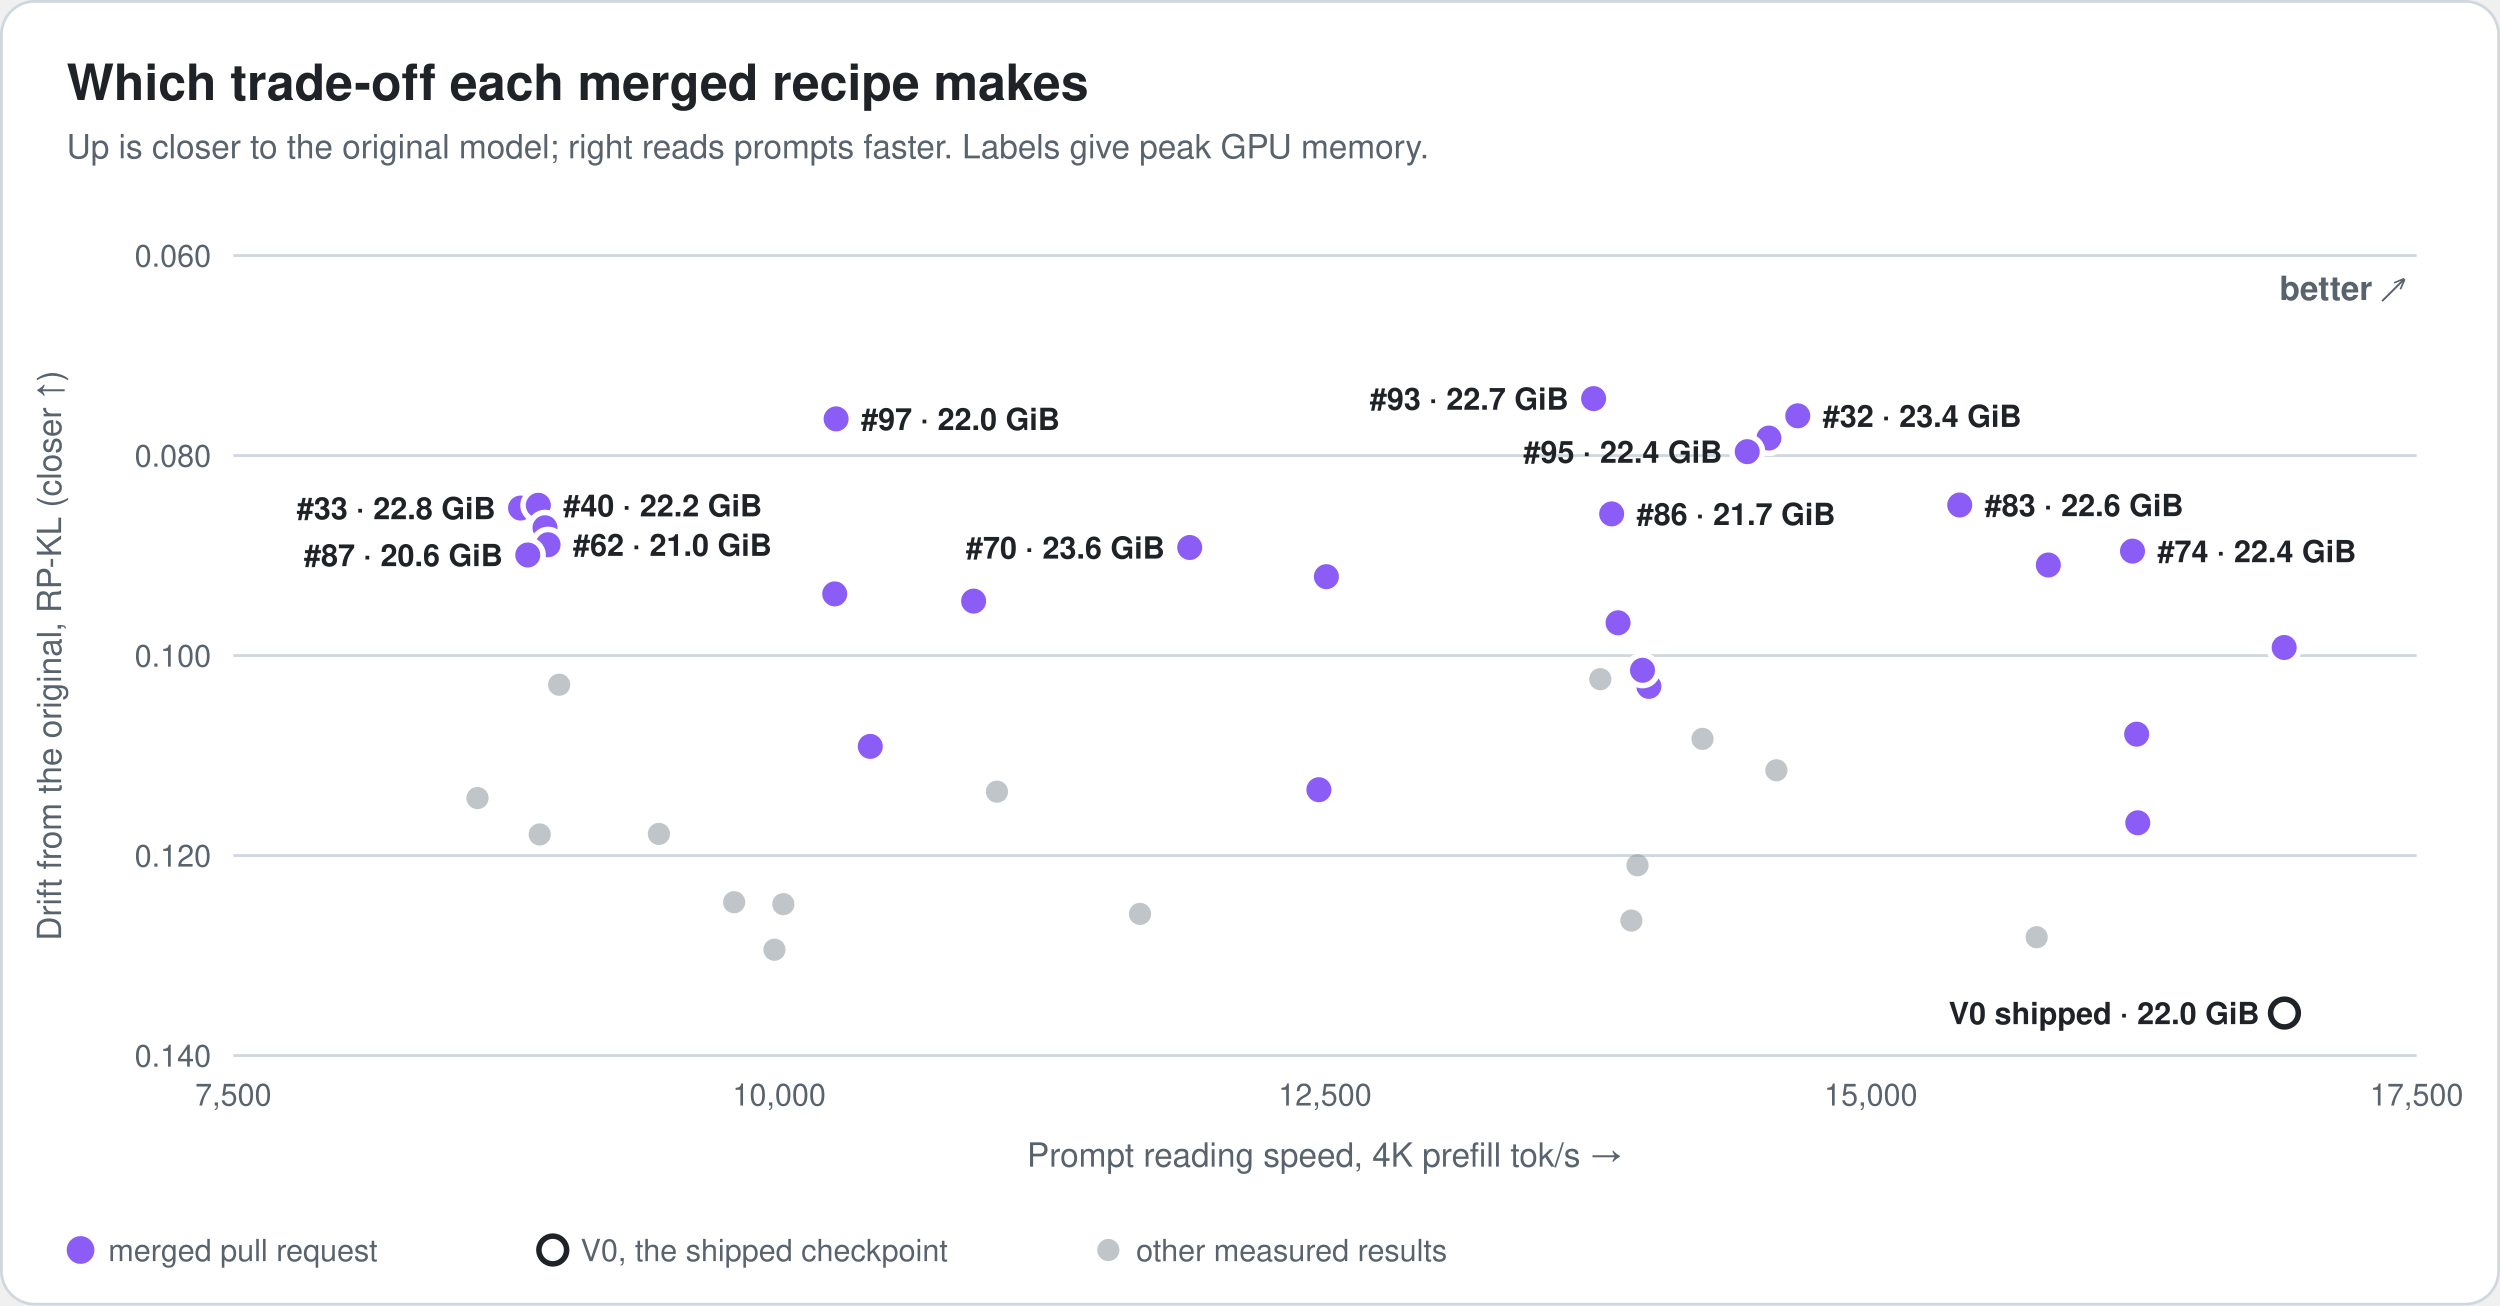
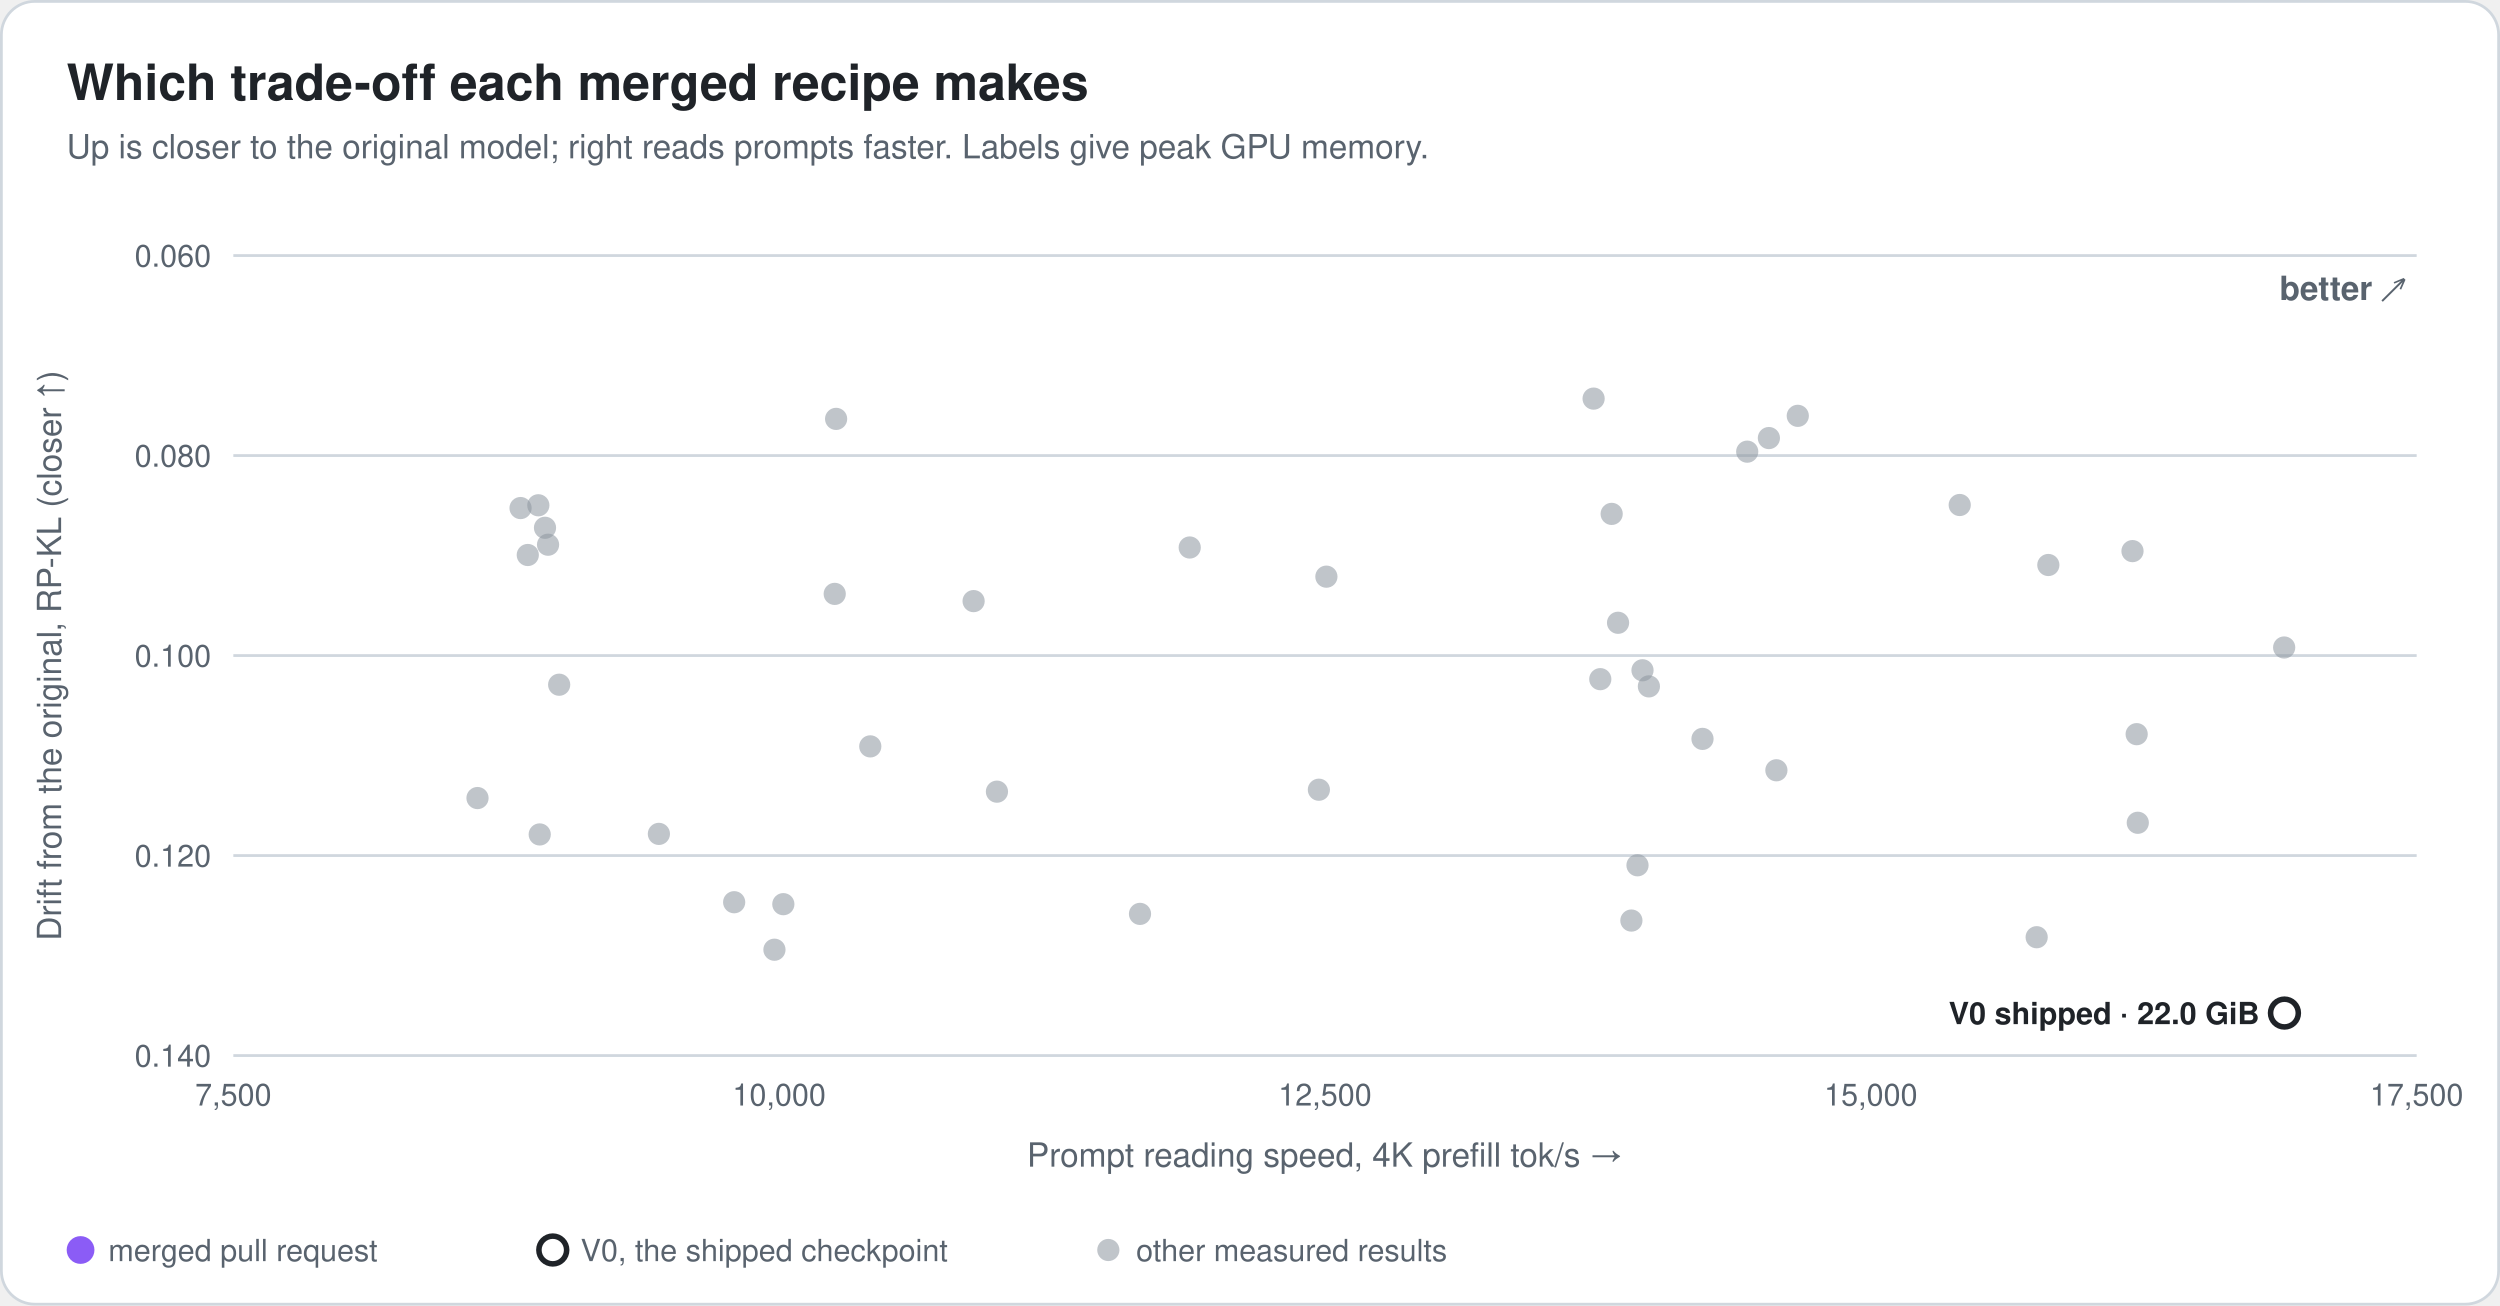
- <svg xmlns="http://www.w3.org/2000/svg" width="900" height="470" viewBox="0 0 900 470" font-family="-apple-system,BlinkMacSystemFont,'Segoe UI',Helvetica,Arial,sans-serif" role="img" aria-label="Trade-offs of 26 merged recipes against the shipped checkpoint">
+ <svg xmlns="http://www.w3.org/2000/svg" width="900" height="470" viewBox="0 0 900 470" font-family="-apple-system,BlinkMacSystemFont,'Segoe UI',Helvetica,Arial,sans-serif" role="img" aria-label="Trade-offs of 0 merged recipes against the shipped checkpoint">
  <style>
.bg{fill:#ffffff;stroke:#d0d7de}.t{fill:#1f2328}.m{fill:#59636e}.rule{stroke:#d0d7de}.ring{stroke:#ffffff}
.acc{fill:#8b5cf6}.accl{stroke:#8b5cf6}.wash{fill:#8b5cf6;fill-opacity:.1}.gry{fill:#8c959f}.rej{fill:#d03b3b}.track{fill:#eaeef2}.tk{stroke:#1f2328}
@media (prefers-color-scheme: dark){
.bg{fill:#0d1117;stroke:#30363d}.t{fill:#e6edf3}.m{fill:#9198a1}.rule{stroke:#30363d}.ring{stroke:#0d1117}
.acc{fill:#9a75f8}.accl{stroke:#9a75f8}.wash{fill:#9a75f8;fill-opacity:.14}.gry{fill:#9198a1}.rej{fill:#e5534b}.track{fill:#21262d}.tk{stroke:#e6edf3}}
</style>
  <rect class="bg" x="0.5" y="0.5" width="899" height="469" rx="12" />
  <text x="24.0" y="36.0" class="t" font-size="18" font-weight="600" text-anchor="start">Which trade-off each merged recipe makes</text>
  <text x="24.0" y="57.0" class="m" font-size="12" font-weight="400" text-anchor="start">Up is closer to the original model; right reads prompts faster. Labels give peak GPU memory.</text>
  <line class="rule" x1="84" x2="870" y1="92.0" y2="92.0" stroke-width="1" />
  <text x="76.0" y="96.0" class="m" font-size="11" font-weight="400" text-anchor="end">0.060</text>
  <line class="rule" x1="84" x2="870" y1="164.0" y2="164.0" stroke-width="1" />
  <text x="76.0" y="168.0" class="m" font-size="11" font-weight="400" text-anchor="end">0.080</text>
  <line class="rule" x1="84" x2="870" y1="236.0" y2="236.0" stroke-width="1" />
  <text x="76.0" y="240.0" class="m" font-size="11" font-weight="400" text-anchor="end">0.100</text>
  <line class="rule" x1="84" x2="870" y1="308.0" y2="308.0" stroke-width="1" />
  <text x="76.0" y="312.0" class="m" font-size="11" font-weight="400" text-anchor="end">0.120</text>
  <line class="rule" x1="84" x2="870" y1="380.0" y2="380.0" stroke-width="1" />
  <text x="76.0" y="384.0" class="m" font-size="11" font-weight="400" text-anchor="end">0.140</text>
  <text x="84.0" y="398.0" class="m" font-size="11" font-weight="400" text-anchor="middle">7,500</text>
  <text x="280.5" y="398.0" class="m" font-size="11" font-weight="400" text-anchor="middle">10,000</text>
  <text x="477.0" y="398.0" class="m" font-size="11" font-weight="400" text-anchor="middle">12,500</text>
  <text x="673.5" y="398.0" class="m" font-size="11" font-weight="400" text-anchor="middle">15,000</text>
  <text x="870.0" y="398.0" class="m" font-size="11" font-weight="400" text-anchor="middle">17,500</text>
  <text x="477.0" y="420.0" class="m" font-size="12" font-weight="400" text-anchor="middle">Prompt reading speed, 4K prefill tok/s →</text>
  <text x="22" y="236.0" class="m" font-size="12" text-anchor="middle" transform="rotate(-90 22 236.0)">Drift from the original, RP-KL (closer ↑)</text>
  <text x="866.0" y="108.0" class="m" font-size="12" font-weight="600" text-anchor="end">better ↗</text>
  <circle class="gry" cx="171.9" cy="287.3" r="4" opacity=".55" />
  <circle class="gry" cx="576.1" cy="244.5" r="4" opacity=".55" />
  <circle class="gry" cx="587.3" cy="331.4" r="4" opacity=".55" />
  <circle class="gry" cx="733.2" cy="337.4" r="4" opacity=".55" />
  <circle class="gry" cx="278.8" cy="341.9" r="4" opacity=".55" />
  <circle class="gry" cx="264.3" cy="324.8" r="4" opacity=".55" />
  <circle class="gry" cx="194.3" cy="300.4" r="4" opacity=".55" />
+   <circle class="gry" cx="477.5" cy="207.6" r="4" opacity=".55" />
+   <circle class="gry" cx="474.8" cy="284.3" r="4" opacity=".55" />
+   <circle class="gry" cx="313.3" cy="268.7" r="4" opacity=".55" />
  <circle class="gry" cx="358.9" cy="285.0" r="4" opacity=".55" />
+   <circle class="gry" cx="582.5" cy="224.2" r="4" opacity=".55" />
+   <circle class="gry" cx="769.6" cy="296.2" r="4" opacity=".55" />
+   <circle class="gry" cx="769.2" cy="264.3" r="4" opacity=".55" />
+   <circle class="gry" cx="187.4" cy="182.9" r="4" opacity=".55" />
+   <circle class="gry" cx="193.8" cy="181.9" r="4" opacity=".55" />
  <circle class="gry" cx="612.9" cy="266.0" r="4" opacity=".55" />
+   <circle class="gry" cx="300.5" cy="213.8" r="4" opacity=".55" />
+   <circle class="gry" cx="196.2" cy="190.0" r="4" opacity=".55" />
+   <circle class="gry" cx="647.2" cy="149.7" r="4" opacity=".55" />
+   <circle class="gry" cx="428.3" cy="197.1" r="4" opacity=".55" />
  <circle class="gry" cx="410.4" cy="329.0" r="4" opacity=".55" />
  <circle class="gry" cx="201.3" cy="246.5" r="4" opacity=".55" />
+   <circle class="gry" cx="197.3" cy="196.1" r="4" opacity=".55" />
+   <circle class="gry" cx="593.6" cy="247.1" r="4" opacity=".55" />
+   <circle class="gry" cx="350.5" cy="216.4" r="4" opacity=".55" />
  <circle class="gry" cx="589.5" cy="311.5" r="4" opacity=".55" />
+   <circle class="gry" cx="591.3" cy="241.3" r="4" opacity=".55" />
  <circle class="gry" cx="639.5" cy="277.3" r="4" opacity=".55" />
  <circle class="gry" cx="237.2" cy="300.2" r="4" opacity=".55" />
  <circle class="gry" cx="282.0" cy="325.5" r="4" opacity=".55" />
+   <circle class="gry" cx="822.3" cy="233.1" r="4" opacity=".55" />
+   <circle class="gry" cx="737.4" cy="203.4" r="4" opacity=".55" />
+   <circle class="gry" cx="767.7" cy="198.4" r="4" opacity=".55" />
+   <circle class="gry" cx="573.7" cy="143.5" r="4" opacity=".55" />
+   <circle class="gry" cx="301.0" cy="150.8" r="4" opacity=".55" />
+   <circle class="gry" cx="636.8" cy="157.7" r="4" opacity=".55" />
+   <circle class="gry" cx="629.0" cy="162.6" r="4" opacity=".55" />
+   <circle class="gry" cx="705.5" cy="181.8" r="4" opacity=".55" />
+   <circle class="gry" cx="580.2" cy="185.0" r="4" opacity=".55" />
+   <circle class="gry" cx="190.0" cy="199.8" r="4" opacity=".55" />
  <circle class="tk" cx="822.4" cy="364.7" r="5" fill="none" stroke-width="2" />
-   <circle class="acc ring" cx="477.5" cy="207.6" r="5.5" stroke-width="2" />
-   <circle class="acc ring" cx="474.8" cy="284.3" r="5.5" stroke-width="2" />
-   <circle class="acc ring" cx="313.3" cy="268.7" r="5.5" stroke-width="2" />
-   <circle class="acc ring" cx="582.5" cy="224.2" r="5.5" stroke-width="2" />
-   <circle class="acc ring" cx="769.6" cy="296.2" r="5.5" stroke-width="2" />
-   <circle class="acc ring" cx="769.2" cy="264.3" r="5.5" stroke-width="2" />
-   <circle class="acc ring" cx="187.4" cy="182.9" r="5.5" stroke-width="2" />
-   <circle class="acc ring" cx="193.8" cy="181.9" r="5.5" stroke-width="2" />
-   <circle class="acc ring" cx="300.5" cy="213.8" r="5.5" stroke-width="2" />
-   <circle class="acc ring" cx="196.2" cy="190.0" r="5.5" stroke-width="2" />
-   <circle class="acc ring" cx="647.2" cy="149.7" r="5.5" stroke-width="2" />
-   <circle class="acc ring" cx="428.3" cy="197.1" r="5.5" stroke-width="2" />
-   <circle class="acc ring" cx="197.3" cy="196.1" r="5.5" stroke-width="2" />
-   <circle class="acc ring" cx="593.6" cy="247.1" r="5.5" stroke-width="2" />
-   <circle class="acc ring" cx="350.5" cy="216.4" r="5.5" stroke-width="2" />
-   <circle class="acc ring" cx="591.3" cy="241.3" r="5.5" stroke-width="2" />
-   <circle class="acc ring" cx="822.3" cy="233.1" r="5.5" stroke-width="2" />
-   <circle class="acc ring" cx="737.4" cy="203.4" r="5.5" stroke-width="2" />
-   <circle class="acc ring" cx="767.7" cy="198.4" r="5.5" stroke-width="2" />
-   <circle class="acc ring" cx="573.7" cy="143.5" r="5.5" stroke-width="2" />
-   <circle class="acc ring" cx="301.0" cy="150.8" r="5.5" stroke-width="2" />
-   <circle class="acc ring" cx="636.8" cy="157.7" r="5.5" stroke-width="2" />
-   <circle class="acc ring" cx="629.0" cy="162.6" r="5.5" stroke-width="2" />
-   <circle class="acc ring" cx="705.5" cy="181.8" r="5.5" stroke-width="2" />
-   <circle class="acc ring" cx="580.2" cy="185.0" r="5.5" stroke-width="2" />
-   <circle class="acc ring" cx="190.0" cy="199.8" r="5.5" stroke-width="2" />
  <text x="813.4" y="368.7" class="t" font-size="11" font-weight="600" text-anchor="end">V0 shipped · 22.0 GiB</text>
-   <text x="564.7" y="147.5" class="t" font-size="11" font-weight="600" text-anchor="end">#93 · 22.7 GiB</text>
-   <text x="656.2" y="153.7" class="t" font-size="11" font-weight="600" text-anchor="start">#32 · 23.4 GiB</text>
-   <text x="310.0" y="154.8" class="t" font-size="11" font-weight="600" text-anchor="start">#97 · 22.0 GiB</text>
-   <text x="620.0" y="166.6" class="t" font-size="11" font-weight="600" text-anchor="end">#95 · 22.4 GiB</text>
-   <text x="714.5" y="185.8" class="t" font-size="11" font-weight="600" text-anchor="start">#83 · 22.6 GiB</text>
-   <text x="202.8" y="185.9" class="t" font-size="11" font-weight="600" text-anchor="start">#40 · 22.2 GiB</text>
-   <text x="178.4" y="186.9" class="t" font-size="11" font-weight="600" text-anchor="end">#33 · 22.8 GiB</text>
-   <text x="589.2" y="189.0" class="t" font-size="11" font-weight="600" text-anchor="start">#86 · 21.7 GiB</text>
-   <text x="206.3" y="200.1" class="t" font-size="11" font-weight="600" text-anchor="start">#62 · 21.0 GiB</text>
-   <text x="419.3" y="201.1" class="t" font-size="11" font-weight="600" text-anchor="end">#70 · 23.6 GiB</text>
-   <text x="776.7" y="202.4" class="t" font-size="11" font-weight="600" text-anchor="start">#74 · 22.4 GiB</text>
-   <text x="181.0" y="203.8" class="t" font-size="11" font-weight="600" text-anchor="end">#87 · 20.6 GiB</text>
  <circle class="acc" cx="29" cy="450" r="5" />
  <text x="39.0" y="454.0" class="m" font-size="11" font-weight="400" text-anchor="start">merged pull request</text>
  <circle class="tk" cx="199" cy="450" r="5" fill="none" stroke-width="2" />
  <text x="209.0" y="454.0" class="m" font-size="11" font-weight="400" text-anchor="start">V0, the shipped checkpoint</text>
  <circle class="gry" cx="399" cy="450" r="4" opacity=".55" />
  <text x="409.0" y="454.0" class="m" font-size="11" font-weight="400" text-anchor="start">other measured results</text>
</svg>
